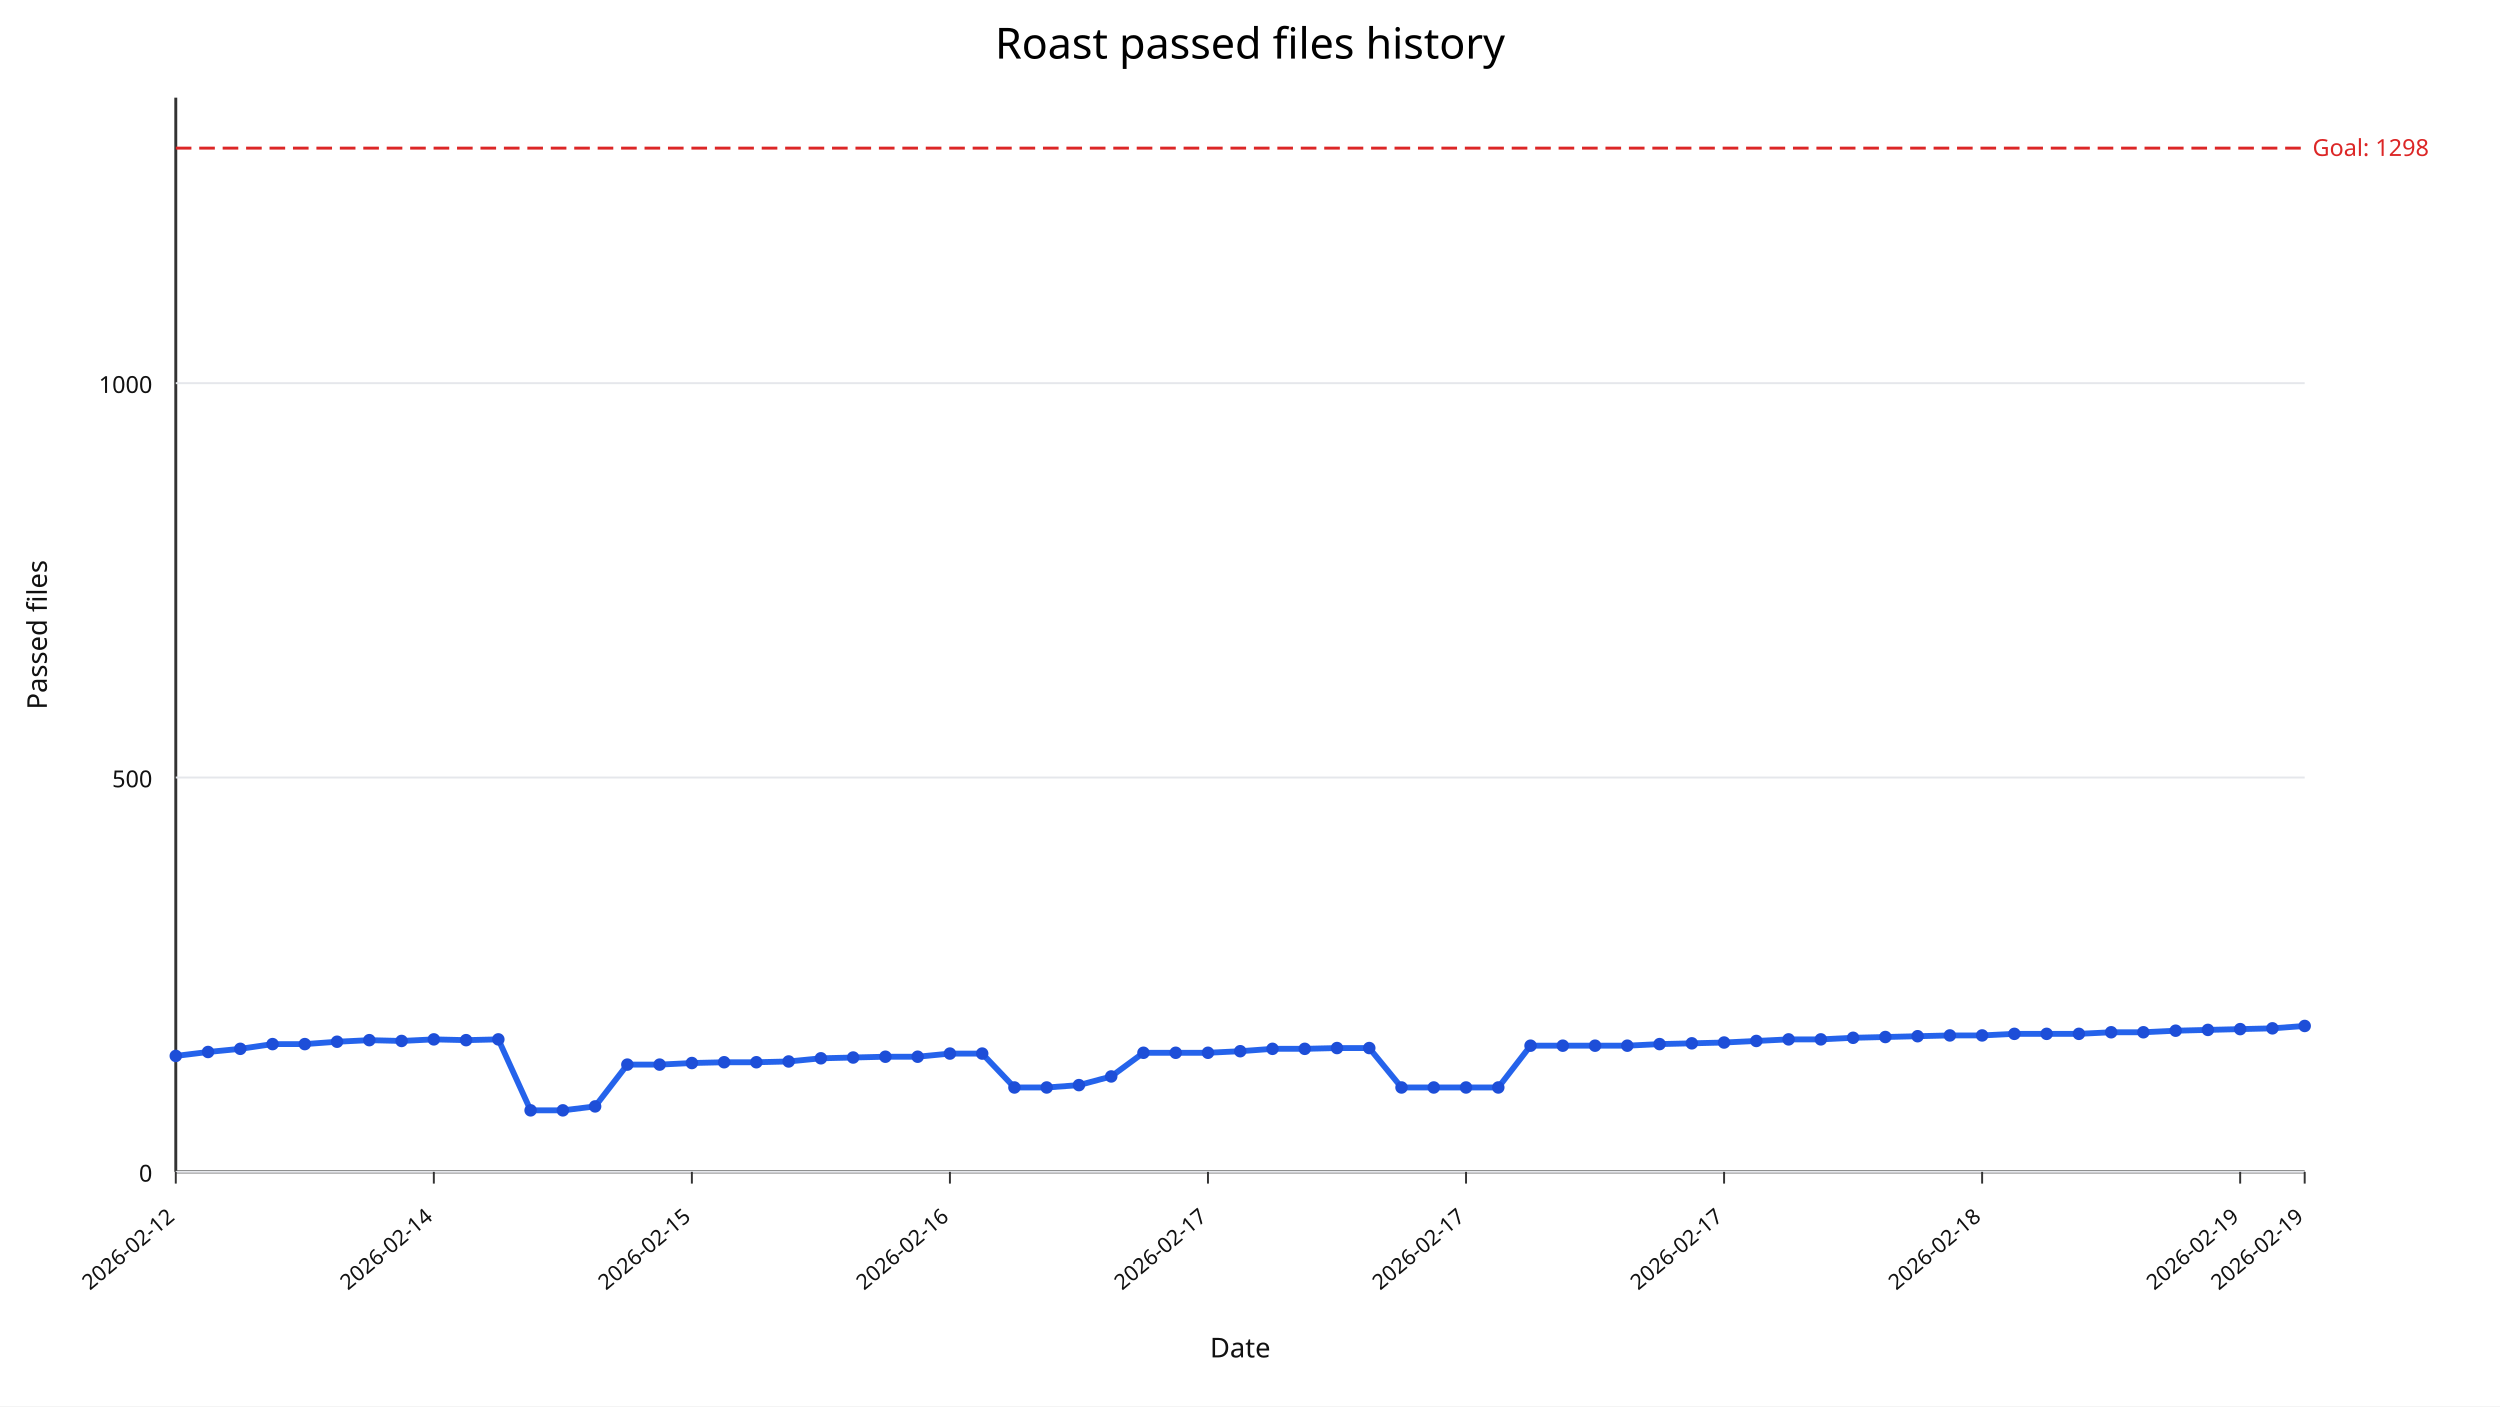
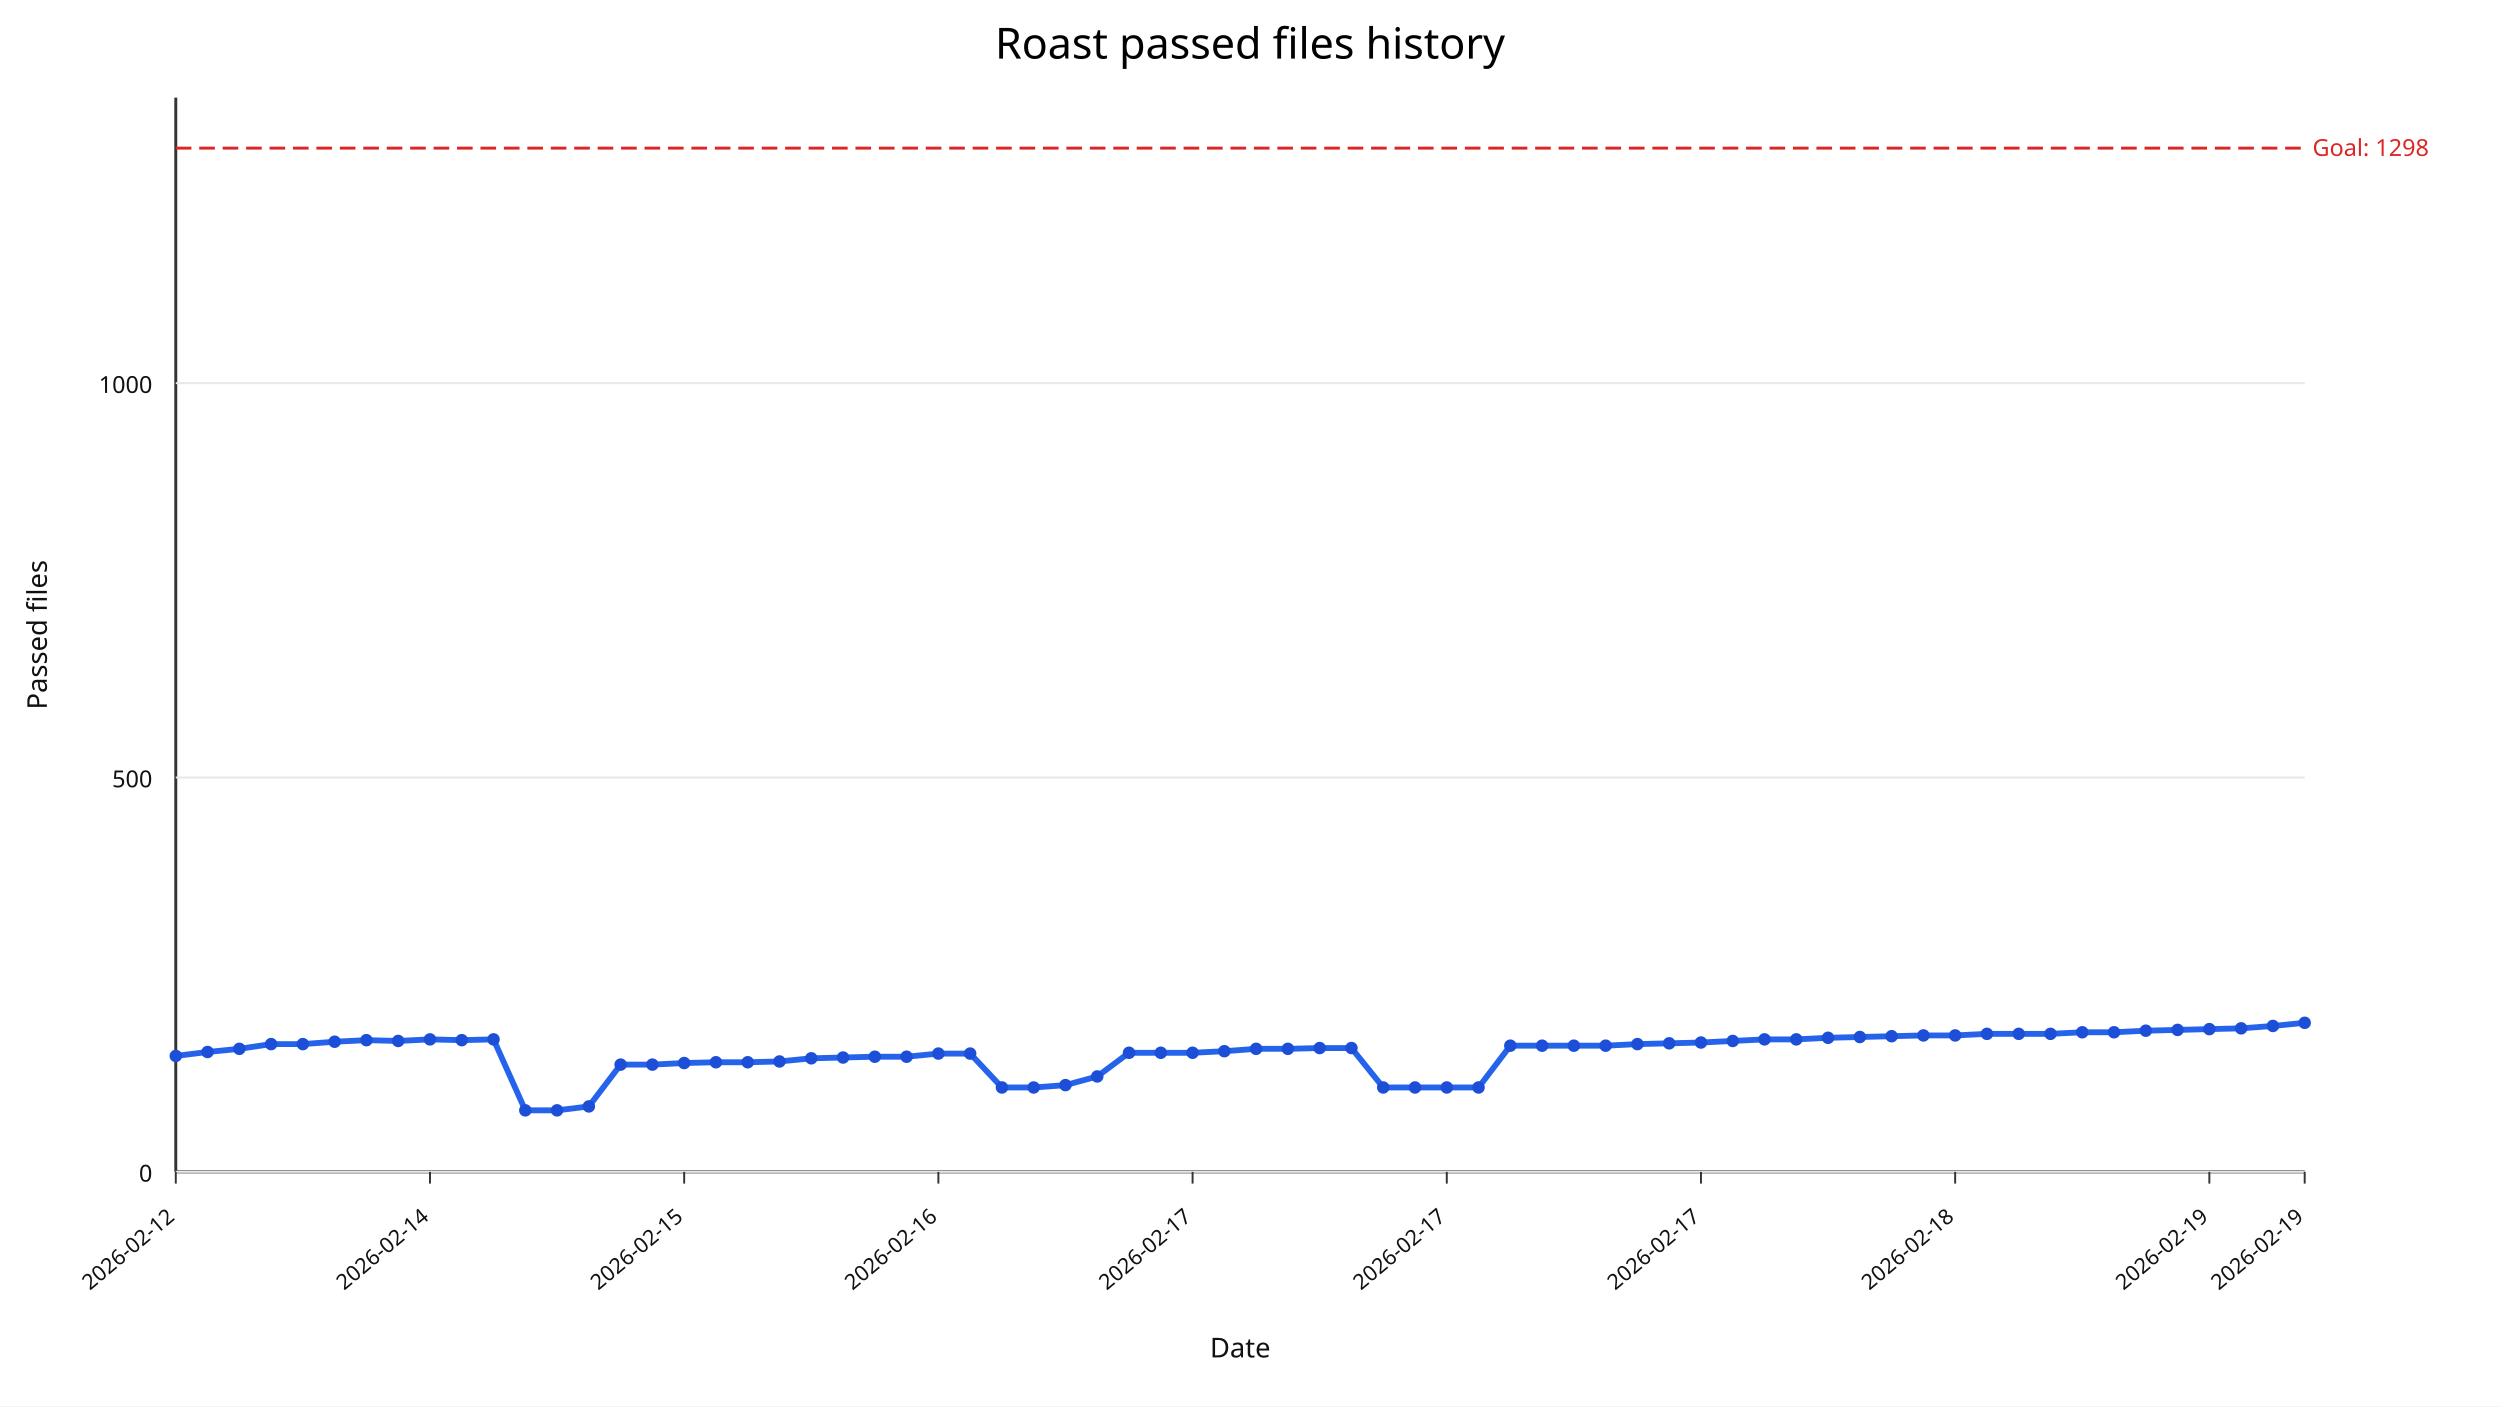
<svg xmlns="http://www.w3.org/2000/svg" width="1280" height="720" viewBox="0 0 1280 720">
  <rect width="100%" height="100%" fill="#ffffff" />
  <text x="640" y="30" text-anchor="middle" font-size="22" font-family="sans-serif">Roast passed files history</text>
  <line x1="90" y1="600" x2="1180" y2="600" stroke="#333" stroke-width="1.5" />
  <line x1="90" y1="50" x2="90" y2="600" stroke="#333" stroke-width="1.5" />
  <line x1="90" y1="600.00" x2="1180" y2="600.00" stroke="#e5e7eb" stroke-width="1" />
  <text x="78" y="605.00" text-anchor="end" font-size="12" fill="#111" font-family="sans-serif">0</text>
  <line x1="90" y1="398.09" x2="1180" y2="398.09" stroke="#e5e7eb" stroke-width="1" />
  <text x="78" y="403.09" text-anchor="end" font-size="12" fill="#111" font-family="sans-serif">500</text>
  <line x1="90" y1="196.18" x2="1180" y2="196.18" stroke="#e5e7eb" stroke-width="1" />
  <text x="78" y="201.18" text-anchor="end" font-size="12" fill="#111" font-family="sans-serif">1000</text>
  <line x1="90.00" y1="600" x2="90.00" y2="606" stroke="#333" stroke-width="1" />
  <text x="90.00" y="624" text-anchor="end" font-size="11" fill="#111" transform="rotate(-40 90.00,624)" font-family="sans-serif">2026-02-12</text>
-   <line x1="222.12" y1="600" x2="222.12" y2="606" stroke="#333" stroke-width="1" />
-   <text x="222.12" y="624" text-anchor="end" font-size="11" fill="#111" transform="rotate(-40 222.12,624)" font-family="sans-serif">2026-02-14</text>
-   <line x1="354.24" y1="600" x2="354.24" y2="606" stroke="#333" stroke-width="1" />
-   <text x="354.24" y="624" text-anchor="end" font-size="11" fill="#111" transform="rotate(-40 354.24,624)" font-family="sans-serif">2026-02-15</text>
-   <line x1="486.36" y1="600" x2="486.36" y2="606" stroke="#333" stroke-width="1" />
-   <text x="486.36" y="624" text-anchor="end" font-size="11" fill="#111" transform="rotate(-40 486.36,624)" font-family="sans-serif">2026-02-16</text>
-   <line x1="618.48" y1="600" x2="618.48" y2="606" stroke="#333" stroke-width="1" />
-   <text x="618.48" y="624" text-anchor="end" font-size="11" fill="#111" transform="rotate(-40 618.48,624)" font-family="sans-serif">2026-02-17</text>
-   <line x1="750.61" y1="600" x2="750.61" y2="606" stroke="#333" stroke-width="1" />
-   <text x="750.61" y="624" text-anchor="end" font-size="11" fill="#111" transform="rotate(-40 750.61,624)" font-family="sans-serif">2026-02-17</text>
-   <line x1="882.73" y1="600" x2="882.73" y2="606" stroke="#333" stroke-width="1" />
-   <text x="882.73" y="624" text-anchor="end" font-size="11" fill="#111" transform="rotate(-40 882.73,624)" font-family="sans-serif">2026-02-17</text>
-   <line x1="1014.85" y1="600" x2="1014.85" y2="606" stroke="#333" stroke-width="1" />
-   <text x="1014.85" y="624" text-anchor="end" font-size="11" fill="#111" transform="rotate(-40 1014.85,624)" font-family="sans-serif">2026-02-18</text>
-   <line x1="1146.97" y1="600" x2="1146.97" y2="606" stroke="#333" stroke-width="1" />
-   <text x="1146.97" y="624" text-anchor="end" font-size="11" fill="#111" transform="rotate(-40 1146.97,624)" font-family="sans-serif">2026-02-19</text>
+   <line x1="220.15" y1="600" x2="220.15" y2="606" stroke="#333" stroke-width="1" />
+   <text x="220.15" y="624" text-anchor="end" font-size="11" fill="#111" transform="rotate(-40 220.15,624)" font-family="sans-serif">2026-02-14</text>
+   <line x1="350.30" y1="600" x2="350.30" y2="606" stroke="#333" stroke-width="1" />
+   <text x="350.30" y="624" text-anchor="end" font-size="11" fill="#111" transform="rotate(-40 350.30,624)" font-family="sans-serif">2026-02-15</text>
+   <line x1="480.45" y1="600" x2="480.45" y2="606" stroke="#333" stroke-width="1" />
+   <text x="480.45" y="624" text-anchor="end" font-size="11" fill="#111" transform="rotate(-40 480.45,624)" font-family="sans-serif">2026-02-16</text>
+   <line x1="610.60" y1="600" x2="610.60" y2="606" stroke="#333" stroke-width="1" />
+   <text x="610.60" y="624" text-anchor="end" font-size="11" fill="#111" transform="rotate(-40 610.60,624)" font-family="sans-serif">2026-02-17</text>
+   <line x1="740.75" y1="600" x2="740.75" y2="606" stroke="#333" stroke-width="1" />
+   <text x="740.75" y="624" text-anchor="end" font-size="11" fill="#111" transform="rotate(-40 740.75,624)" font-family="sans-serif">2026-02-17</text>
+   <line x1="870.90" y1="600" x2="870.90" y2="606" stroke="#333" stroke-width="1" />
+   <text x="870.90" y="624" text-anchor="end" font-size="11" fill="#111" transform="rotate(-40 870.90,624)" font-family="sans-serif">2026-02-17</text>
+   <line x1="1001.04" y1="600" x2="1001.04" y2="606" stroke="#333" stroke-width="1" />
+   <text x="1001.04" y="624" text-anchor="end" font-size="11" fill="#111" transform="rotate(-40 1001.04,624)" font-family="sans-serif">2026-02-18</text>
+   <line x1="1131.19" y1="600" x2="1131.19" y2="606" stroke="#333" stroke-width="1" />
+   <text x="1131.19" y="624" text-anchor="end" font-size="11" fill="#111" transform="rotate(-40 1131.19,624)" font-family="sans-serif">2026-02-19</text>
  <line x1="1180.00" y1="600" x2="1180.00" y2="606" stroke="#333" stroke-width="1" />
  <text x="1180.00" y="624" text-anchor="end" font-size="11" fill="#111" transform="rotate(-40 1180.00,624)" font-family="sans-serif">2026-02-19</text>
  <line x1="90" y1="75.84" x2="1180" y2="75.84" stroke="#dc2626" stroke-width="1.5" stroke-dasharray="8,4" />
  <text x="1184" y="79.84" font-size="12" fill="#dc2626" font-family="sans-serif">Goal: 1298</text>
-   <polyline fill="none" stroke="#2563eb" stroke-width="3" points="90.00,540.64 106.52,538.62 123.03,537.00 139.55,534.58 156.06,534.58 172.58,533.37 189.09,532.56 205.61,532.97 222.12,532.16 238.64,532.56 255.15,532.16 271.67,568.50 288.18,568.50 304.70,566.48 321.21,545.08 337.73,545.08 354.24,544.27 370.76,543.87 387.27,543.87 403.79,543.47 420.30,541.85 436.82,541.45 453.33,541.04 469.85,541.04 486.36,539.43 502.88,539.43 519.39,556.79 535.91,556.79 552.42,555.58 568.94,551.14 585.45,539.02 601.97,539.02 618.48,539.02 635.00,538.22 651.52,537.00 668.03,537.00 684.55,536.60 701.06,536.60 717.58,556.79 734.09,556.79 750.61,556.79 767.12,556.79 783.64,535.39 800.15,535.39 816.67,535.39 833.18,535.39 849.70,534.58 866.21,534.18 882.73,533.77 899.24,532.97 915.76,532.16 932.27,532.16 948.79,531.35 965.30,530.95 981.82,530.54 998.33,530.14 1014.85,530.14 1031.36,529.33 1047.88,529.33 1064.39,529.33 1080.91,528.52 1097.42,528.52 1113.94,527.72 1130.45,527.31 1146.97,526.91 1163.48,526.51 1180.00,525.29" />
+   <polyline fill="none" stroke="#2563eb" stroke-width="3" points="90.00,540.64 106.27,538.62 122.54,537.00 138.81,534.58 155.07,534.58 171.34,533.37 187.61,532.56 203.88,532.97 220.15,532.16 236.42,532.56 252.69,532.16 268.96,568.50 285.22,568.50 301.49,566.48 317.76,545.08 334.03,545.08 350.30,544.27 366.57,543.87 382.84,543.87 399.10,543.47 415.37,541.85 431.64,541.45 447.91,541.04 464.18,541.04 480.45,539.43 496.72,539.43 512.99,556.79 529.25,556.79 545.52,555.58 561.79,551.14 578.06,539.02 594.33,539.02 610.60,539.02 626.87,538.22 643.13,537.00 659.40,537.00 675.67,536.60 691.94,536.60 708.21,556.79 724.48,556.79 740.75,556.79 757.01,556.79 773.28,535.39 789.55,535.39 805.82,535.39 822.09,535.39 838.36,534.58 854.63,534.18 870.90,533.77 887.16,532.97 903.43,532.16 919.70,532.16 935.97,531.35 952.24,530.95 968.51,530.54 984.78,530.14 1001.04,530.14 1017.31,529.33 1033.58,529.33 1049.85,529.33 1066.12,528.52 1082.39,528.52 1098.66,527.72 1114.93,527.31 1131.19,526.91 1147.46,526.51 1163.73,525.29 1180.00,523.68" />
  <circle cx="90.00" cy="540.64" r="3.2" fill="#1d4ed8" />
-   <circle cx="106.52" cy="538.62" r="3.2" fill="#1d4ed8" />
-   <circle cx="123.03" cy="537.00" r="3.2" fill="#1d4ed8" />
-   <circle cx="139.55" cy="534.58" r="3.2" fill="#1d4ed8" />
-   <circle cx="156.06" cy="534.58" r="3.2" fill="#1d4ed8" />
-   <circle cx="172.58" cy="533.37" r="3.2" fill="#1d4ed8" />
-   <circle cx="189.09" cy="532.56" r="3.2" fill="#1d4ed8" />
-   <circle cx="205.61" cy="532.97" r="3.2" fill="#1d4ed8" />
-   <circle cx="222.12" cy="532.16" r="3.2" fill="#1d4ed8" />
-   <circle cx="238.64" cy="532.56" r="3.2" fill="#1d4ed8" />
-   <circle cx="255.15" cy="532.16" r="3.2" fill="#1d4ed8" />
-   <circle cx="271.67" cy="568.50" r="3.2" fill="#1d4ed8" />
-   <circle cx="288.18" cy="568.50" r="3.2" fill="#1d4ed8" />
-   <circle cx="304.70" cy="566.48" r="3.2" fill="#1d4ed8" />
-   <circle cx="321.21" cy="545.08" r="3.2" fill="#1d4ed8" />
-   <circle cx="337.73" cy="545.08" r="3.2" fill="#1d4ed8" />
-   <circle cx="354.24" cy="544.27" r="3.2" fill="#1d4ed8" />
-   <circle cx="370.76" cy="543.87" r="3.2" fill="#1d4ed8" />
-   <circle cx="387.27" cy="543.87" r="3.2" fill="#1d4ed8" />
-   <circle cx="403.79" cy="543.47" r="3.2" fill="#1d4ed8" />
-   <circle cx="420.30" cy="541.85" r="3.2" fill="#1d4ed8" />
-   <circle cx="436.82" cy="541.45" r="3.2" fill="#1d4ed8" />
-   <circle cx="453.33" cy="541.04" r="3.2" fill="#1d4ed8" />
-   <circle cx="469.85" cy="541.04" r="3.2" fill="#1d4ed8" />
-   <circle cx="486.36" cy="539.43" r="3.2" fill="#1d4ed8" />
-   <circle cx="502.88" cy="539.43" r="3.2" fill="#1d4ed8" />
-   <circle cx="519.39" cy="556.79" r="3.2" fill="#1d4ed8" />
-   <circle cx="535.91" cy="556.79" r="3.2" fill="#1d4ed8" />
-   <circle cx="552.42" cy="555.58" r="3.2" fill="#1d4ed8" />
-   <circle cx="568.94" cy="551.14" r="3.2" fill="#1d4ed8" />
-   <circle cx="585.45" cy="539.02" r="3.2" fill="#1d4ed8" />
-   <circle cx="601.97" cy="539.02" r="3.2" fill="#1d4ed8" />
-   <circle cx="618.48" cy="539.02" r="3.2" fill="#1d4ed8" />
-   <circle cx="635.00" cy="538.22" r="3.2" fill="#1d4ed8" />
-   <circle cx="651.52" cy="537.00" r="3.2" fill="#1d4ed8" />
-   <circle cx="668.03" cy="537.00" r="3.2" fill="#1d4ed8" />
-   <circle cx="684.55" cy="536.60" r="3.2" fill="#1d4ed8" />
-   <circle cx="701.06" cy="536.60" r="3.2" fill="#1d4ed8" />
-   <circle cx="717.58" cy="556.79" r="3.2" fill="#1d4ed8" />
-   <circle cx="734.09" cy="556.79" r="3.2" fill="#1d4ed8" />
-   <circle cx="750.61" cy="556.79" r="3.2" fill="#1d4ed8" />
-   <circle cx="767.12" cy="556.79" r="3.2" fill="#1d4ed8" />
-   <circle cx="783.64" cy="535.39" r="3.2" fill="#1d4ed8" />
-   <circle cx="800.15" cy="535.39" r="3.2" fill="#1d4ed8" />
-   <circle cx="816.67" cy="535.39" r="3.2" fill="#1d4ed8" />
-   <circle cx="833.18" cy="535.39" r="3.2" fill="#1d4ed8" />
-   <circle cx="849.70" cy="534.58" r="3.2" fill="#1d4ed8" />
-   <circle cx="866.21" cy="534.18" r="3.2" fill="#1d4ed8" />
-   <circle cx="882.73" cy="533.77" r="3.2" fill="#1d4ed8" />
-   <circle cx="899.24" cy="532.97" r="3.2" fill="#1d4ed8" />
-   <circle cx="915.76" cy="532.16" r="3.2" fill="#1d4ed8" />
-   <circle cx="932.27" cy="532.16" r="3.2" fill="#1d4ed8" />
-   <circle cx="948.79" cy="531.35" r="3.2" fill="#1d4ed8" />
-   <circle cx="965.30" cy="530.95" r="3.2" fill="#1d4ed8" />
-   <circle cx="981.82" cy="530.54" r="3.2" fill="#1d4ed8" />
-   <circle cx="998.33" cy="530.14" r="3.2" fill="#1d4ed8" />
-   <circle cx="1014.85" cy="530.14" r="3.2" fill="#1d4ed8" />
-   <circle cx="1031.36" cy="529.33" r="3.2" fill="#1d4ed8" />
-   <circle cx="1047.88" cy="529.33" r="3.2" fill="#1d4ed8" />
-   <circle cx="1064.39" cy="529.33" r="3.2" fill="#1d4ed8" />
-   <circle cx="1080.91" cy="528.52" r="3.2" fill="#1d4ed8" />
-   <circle cx="1097.42" cy="528.52" r="3.2" fill="#1d4ed8" />
-   <circle cx="1113.94" cy="527.72" r="3.2" fill="#1d4ed8" />
-   <circle cx="1130.45" cy="527.31" r="3.2" fill="#1d4ed8" />
-   <circle cx="1146.97" cy="526.91" r="3.2" fill="#1d4ed8" />
-   <circle cx="1163.48" cy="526.51" r="3.2" fill="#1d4ed8" />
-   <circle cx="1180.00" cy="525.29" r="3.2" fill="#1d4ed8" />
+   <circle cx="106.27" cy="538.62" r="3.2" fill="#1d4ed8" />
+   <circle cx="122.54" cy="537.00" r="3.2" fill="#1d4ed8" />
+   <circle cx="138.81" cy="534.58" r="3.2" fill="#1d4ed8" />
+   <circle cx="155.07" cy="534.58" r="3.2" fill="#1d4ed8" />
+   <circle cx="171.34" cy="533.37" r="3.2" fill="#1d4ed8" />
+   <circle cx="187.61" cy="532.56" r="3.2" fill="#1d4ed8" />
+   <circle cx="203.88" cy="532.97" r="3.2" fill="#1d4ed8" />
+   <circle cx="220.15" cy="532.16" r="3.2" fill="#1d4ed8" />
+   <circle cx="236.42" cy="532.56" r="3.2" fill="#1d4ed8" />
+   <circle cx="252.69" cy="532.16" r="3.2" fill="#1d4ed8" />
+   <circle cx="268.96" cy="568.50" r="3.2" fill="#1d4ed8" />
+   <circle cx="285.22" cy="568.50" r="3.2" fill="#1d4ed8" />
+   <circle cx="301.49" cy="566.48" r="3.2" fill="#1d4ed8" />
+   <circle cx="317.76" cy="545.08" r="3.2" fill="#1d4ed8" />
+   <circle cx="334.03" cy="545.08" r="3.2" fill="#1d4ed8" />
+   <circle cx="350.30" cy="544.27" r="3.2" fill="#1d4ed8" />
+   <circle cx="366.57" cy="543.87" r="3.2" fill="#1d4ed8" />
+   <circle cx="382.84" cy="543.87" r="3.2" fill="#1d4ed8" />
+   <circle cx="399.10" cy="543.47" r="3.2" fill="#1d4ed8" />
+   <circle cx="415.37" cy="541.85" r="3.2" fill="#1d4ed8" />
+   <circle cx="431.64" cy="541.45" r="3.2" fill="#1d4ed8" />
+   <circle cx="447.91" cy="541.04" r="3.2" fill="#1d4ed8" />
+   <circle cx="464.18" cy="541.04" r="3.2" fill="#1d4ed8" />
+   <circle cx="480.45" cy="539.43" r="3.2" fill="#1d4ed8" />
+   <circle cx="496.72" cy="539.43" r="3.2" fill="#1d4ed8" />
+   <circle cx="512.99" cy="556.79" r="3.2" fill="#1d4ed8" />
+   <circle cx="529.25" cy="556.79" r="3.2" fill="#1d4ed8" />
+   <circle cx="545.52" cy="555.58" r="3.2" fill="#1d4ed8" />
+   <circle cx="561.79" cy="551.14" r="3.2" fill="#1d4ed8" />
+   <circle cx="578.06" cy="539.02" r="3.2" fill="#1d4ed8" />
+   <circle cx="594.33" cy="539.02" r="3.2" fill="#1d4ed8" />
+   <circle cx="610.60" cy="539.02" r="3.2" fill="#1d4ed8" />
+   <circle cx="626.87" cy="538.22" r="3.2" fill="#1d4ed8" />
+   <circle cx="643.13" cy="537.00" r="3.2" fill="#1d4ed8" />
+   <circle cx="659.40" cy="537.00" r="3.2" fill="#1d4ed8" />
+   <circle cx="675.67" cy="536.60" r="3.2" fill="#1d4ed8" />
+   <circle cx="691.94" cy="536.60" r="3.2" fill="#1d4ed8" />
+   <circle cx="708.21" cy="556.79" r="3.2" fill="#1d4ed8" />
+   <circle cx="724.48" cy="556.79" r="3.2" fill="#1d4ed8" />
+   <circle cx="740.75" cy="556.79" r="3.2" fill="#1d4ed8" />
+   <circle cx="757.01" cy="556.79" r="3.2" fill="#1d4ed8" />
+   <circle cx="773.28" cy="535.39" r="3.2" fill="#1d4ed8" />
+   <circle cx="789.55" cy="535.39" r="3.2" fill="#1d4ed8" />
+   <circle cx="805.82" cy="535.39" r="3.2" fill="#1d4ed8" />
+   <circle cx="822.09" cy="535.39" r="3.2" fill="#1d4ed8" />
+   <circle cx="838.36" cy="534.58" r="3.2" fill="#1d4ed8" />
+   <circle cx="854.63" cy="534.18" r="3.2" fill="#1d4ed8" />
+   <circle cx="870.90" cy="533.77" r="3.2" fill="#1d4ed8" />
+   <circle cx="887.16" cy="532.97" r="3.2" fill="#1d4ed8" />
+   <circle cx="903.43" cy="532.16" r="3.2" fill="#1d4ed8" />
+   <circle cx="919.70" cy="532.16" r="3.2" fill="#1d4ed8" />
+   <circle cx="935.97" cy="531.35" r="3.2" fill="#1d4ed8" />
+   <circle cx="952.24" cy="530.95" r="3.2" fill="#1d4ed8" />
+   <circle cx="968.51" cy="530.54" r="3.2" fill="#1d4ed8" />
+   <circle cx="984.78" cy="530.14" r="3.2" fill="#1d4ed8" />
+   <circle cx="1001.04" cy="530.14" r="3.2" fill="#1d4ed8" />
+   <circle cx="1017.31" cy="529.33" r="3.2" fill="#1d4ed8" />
+   <circle cx="1033.58" cy="529.33" r="3.2" fill="#1d4ed8" />
+   <circle cx="1049.85" cy="529.33" r="3.2" fill="#1d4ed8" />
+   <circle cx="1066.12" cy="528.52" r="3.2" fill="#1d4ed8" />
+   <circle cx="1082.39" cy="528.52" r="3.2" fill="#1d4ed8" />
+   <circle cx="1098.66" cy="527.72" r="3.2" fill="#1d4ed8" />
+   <circle cx="1114.93" cy="527.31" r="3.2" fill="#1d4ed8" />
+   <circle cx="1131.19" cy="526.91" r="3.2" fill="#1d4ed8" />
+   <circle cx="1147.46" cy="526.51" r="3.2" fill="#1d4ed8" />
+   <circle cx="1163.73" cy="525.29" r="3.2" fill="#1d4ed8" />
+   <circle cx="1180.00" cy="523.68" r="3.2" fill="#1d4ed8" />
  <text x="635" y="695" text-anchor="middle" font-size="14" fill="#111" font-family="sans-serif">Date</text>
  <text x="24" y="325" text-anchor="middle" font-size="14" fill="#111" transform="rotate(-90 24,325)" font-family="sans-serif">Passed files</text>
</svg>
